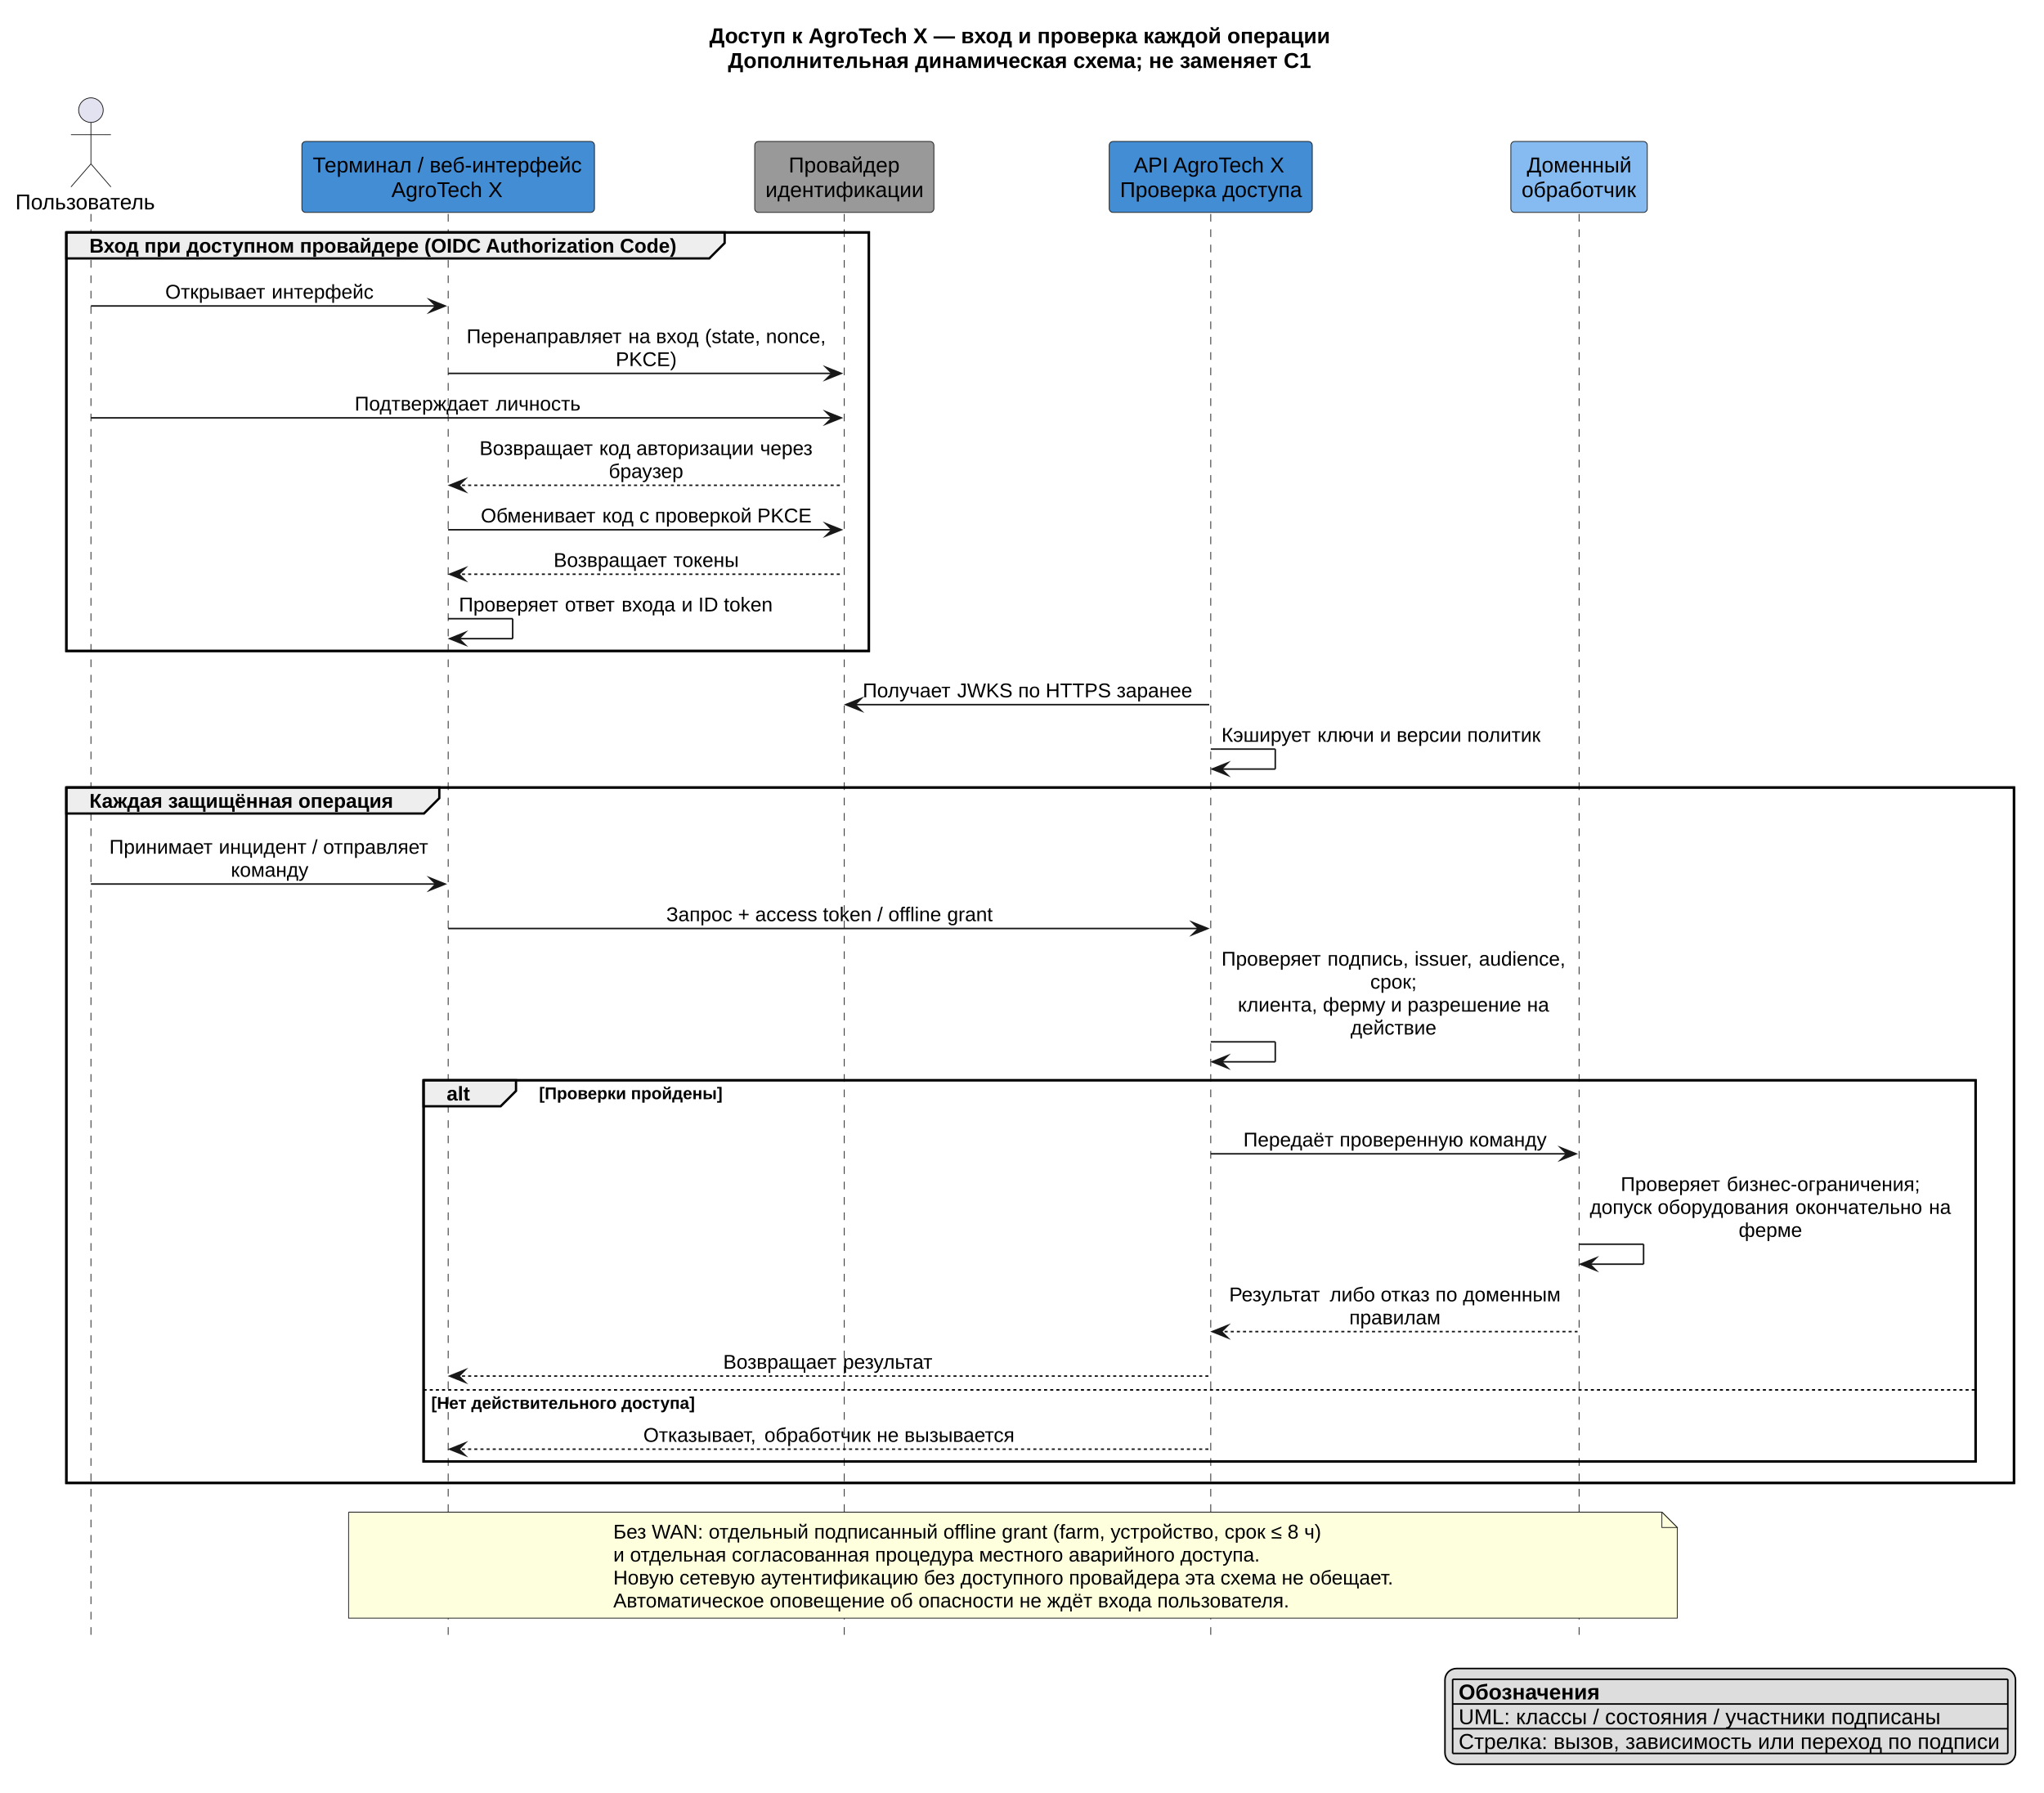
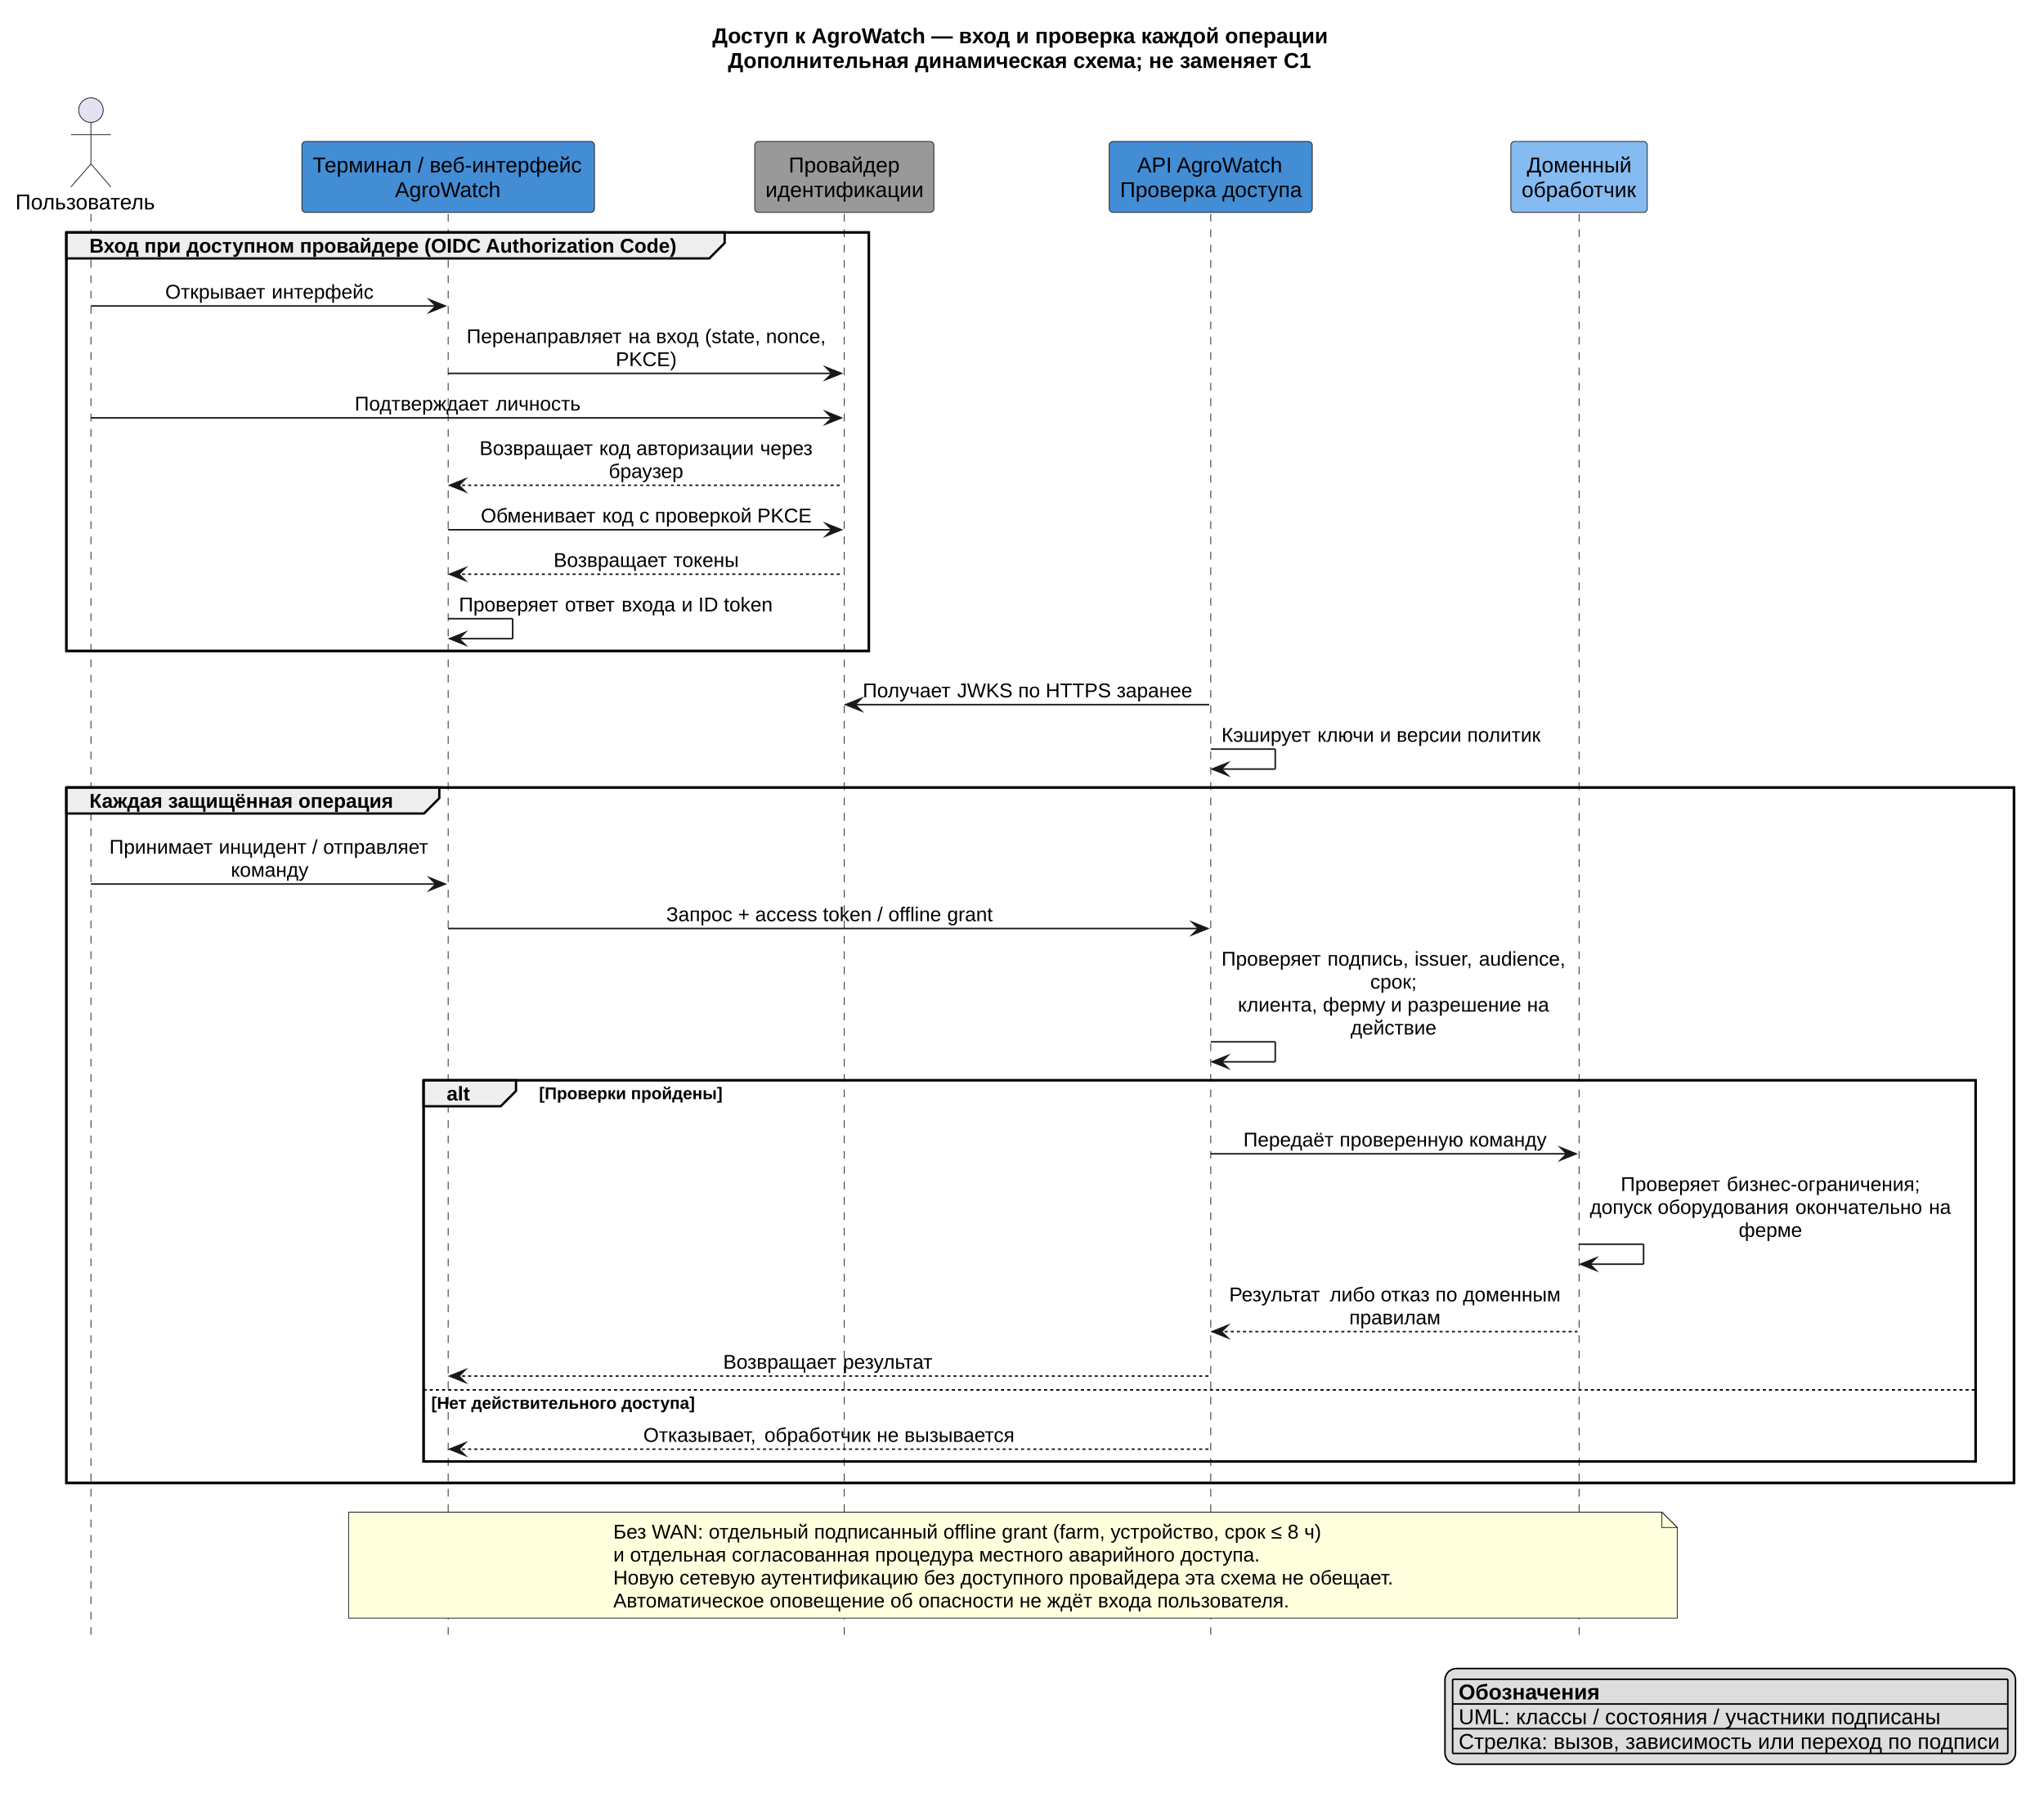
<svg xmlns="http://www.w3.org/2000/svg" version="1.1" data-diagram-type="SEQUENCE" style="width:1802px;height:1580px;background:#FFFFFF;" width="1802.396px" height="1580.313px" viewBox="0 0 1802 1580" zoomAndPan="magnify" preserveAspectRatio="none" contentStyleType="text/css">
  <defs />
  <g font-family="sans-serif" lengthAdjust="spacing">
    <g class="title" data-source-line="6">
-       <text x="625.361" y="38.095" fill="#000" font-size="18.958" textLength="549.181" font-weight="700" font-family="Arial">Доступ к AgroTech X — вход и проверка каждой операции</text>
+       <text x="628.004" y="38.095" fill="#000" font-size="18.958" textLength="543.895" font-weight="700" font-family="Arial">Доступ к AgroWatch — вход и проверка каждой операции</text>
      <text x="641.774" y="59.895" fill="#000" font-size="18.958" textLength="516.355" font-weight="700" font-family="Arial">Дополнительная динамическая схема; не заменяет C1</text>
    </g>
    <rect x="58.501" y="204.88" width="707.502" height="368.993" fill="none" style="stroke:#000;stroke-width:2.031;" />
    <rect x="58.501" y="694.255" width="1717.026" height="613.136" fill="none" style="stroke:#000;stroke-width:2.031;" />
    <rect x="373.441" y="952.345" width="1368.232" height="336.087" fill="none" style="stroke:#000;stroke-width:2.031;" />
    <g>
      <rect x="75.428" y="188.63" width="10.833" height="1259.317" fill="#000" fill-opacity="0" />
      <line x1="80.168" y1="188.63" x2="80.168" y2="1447.947" style="stroke:#181818;stroke-width:0.677;stroke-dasharray:6.771,6.771;" />
    </g>
    <g>
      <rect x="390.368" y="188.63" width="10.833" height="1259.317" fill="#000" fill-opacity="0" />
      <line x1="395.108" y1="188.63" x2="395.108" y2="1447.947" style="stroke:#181818;stroke-width:0.677;stroke-dasharray:6.771,6.771;" />
    </g>
    <g>
      <rect x="739.597" y="188.63" width="10.833" height="1259.317" fill="#000" fill-opacity="0" />
      <line x1="744.337" y1="188.63" x2="744.337" y2="1447.947" style="stroke:#181818;stroke-width:0.677;stroke-dasharray:6.771,6.771;" />
    </g>
    <g>
      <rect x="1062.669" y="188.63" width="10.833" height="1259.317" fill="#000" fill-opacity="0" />
      <line x1="1067.409" y1="188.63" x2="1067.409" y2="1447.947" style="stroke:#181818;stroke-width:0.677;stroke-dasharray:6.771,6.771;" />
    </g>
    <g>
      <rect x="1387.374" y="188.63" width="10.833" height="1259.317" fill="#000" fill-opacity="0" />
      <line x1="1392.114" y1="188.63" x2="1392.114" y2="1447.947" style="stroke:#181818;stroke-width:0.677;stroke-dasharray:6.771,6.771;" />
    </g>
    <text x="13.542" y="184.612" fill="#000" font-size="18.958" textLength="125.127" font-family="Arial">Пользователь</text>
    <ellipse cx="80.168" cy="97.09" rx="10.833" ry="10.833" fill="#E2E2F0" style="stroke:#181818;stroke-width:0.677;" />
    <path d="M80.168,107.923 L80.168,144.486 M62.563,118.757 L97.772,118.757 M80.168,144.486 L62.563,164.798 M80.168,144.486 L97.772,164.798" style="stroke:#181818;stroke-width:0.677;" fill="none" />
    <rect x="266.13" y="124.717" width="257.956" height="62.559" fill="#438DD5" style="stroke:#181818;stroke-width:0.677;" rx="3.385" ry="3.385" />
    <text x="275.609" y="151.979" fill="#000" font-size="18.958" textLength="238.997" font-family="Arial">Терминал / веб-интерфейс</text>
-     <text x="345.055" y="173.779" fill="#000" font-size="18.958" textLength="100.105" font-family="Arial">AgroTech X</text>
+     <text x="348.221" y="173.779" fill="#000" font-size="18.958" textLength="93.773" font-family="Arial">AgroWatch</text>
    <rect x="665.356" y="124.717" width="157.961" height="62.559" fill="#999" style="stroke:#181818;stroke-width:0.677;" rx="3.385" ry="3.385" />
    <text x="695.302" y="151.979" fill="#000" font-size="18.958" textLength="98.069" font-family="Arial">Провайдер</text>
    <text x="674.835" y="173.779" fill="#000" font-size="18.958" textLength="139.003" font-family="Arial">идентификации</text>
    <rect x="977.912" y="124.717" width="178.993" height="62.559" fill="#438DD5" style="stroke:#181818;stroke-width:0.677;" rx="3.385" ry="3.385" />
-     <text x="999.444" y="151.979" fill="#000" font-size="18.958" textLength="135.93" font-family="Arial">API AgroTech X</text>
+     <text x="1002.61" y="151.979" fill="#000" font-size="18.958" textLength="129.598" font-family="Arial">API AgroWatch</text>
    <text x="987.391" y="173.779" fill="#000" font-size="18.958" textLength="160.035" font-family="Arial">Проверка доступа</text>
    <rect x="1331.966" y="124.717" width="120.295" height="62.559" fill="#85BBF0" style="stroke:#181818;stroke-width:0.677;" rx="3.385" ry="3.385" />
    <text x="1346.056" y="151.979" fill="#000" font-size="18.958" textLength="92.116" font-family="Arial">Доменный</text>
    <text x="1341.446" y="173.779" fill="#000" font-size="18.958" textLength="101.336" font-family="Arial">обработчик</text>
    <path d="M58.501,204.88 L638.856,204.88 L638.856,214.29 L625.314,227.831 L58.501,227.831 L58.501,204.88" style="stroke:#000;stroke-width:2.031;" fill="#EEE" />
    <rect x="58.501" y="204.88" width="707.502" height="368.993" fill="none" style="stroke:#000;stroke-width:2.031;" />
    <text x="78.813" y="222.747" fill="#000" font-size="17.604" textLength="519.417" font-weight="700" font-family="Arial">Вход при доступном провайдере (OIDC Authorization Code)</text>
    <polygon points="378.858,264.324,392.4,269.741,378.858,275.158,384.275,269.741" fill="#181818" style="stroke:#181818;stroke-width:1.354;stroke-linejoin:miter;stroke-miterlimit:10;" />
    <line x1="80.168" y1="269.741" x2="386.983" y2="269.741" style="stroke:#181818;stroke-width:1.354;" />
    <text x="145.689" y="263.302" fill="#000" font-size="17.604" textLength="88.898" font-family="Arial">Открывает</text>
    <text x="234.586" y="263.302" fill="#000" font-size="17.604" font-family="Arial"> </text>
    <text x="239.477" y="263.302" fill="#000" font-size="17.604" textLength="90.11" font-family="Arial">интерфейс</text>
    <polygon points="728.087,323.769,741.628,329.185,728.087,334.602,733.503,329.185" fill="#181818" style="stroke:#181818;stroke-width:1.354;stroke-linejoin:miter;stroke-miterlimit:10;" />
    <line x1="395.108" y1="329.185" x2="736.212" y2="329.185" style="stroke:#181818;stroke-width:1.354;" />
    <text x="411.358" y="302.504" fill="#000" font-size="17.604" textLength="137.661" font-family="Arial">Перенаправляет</text>
    <text x="549.019" y="302.504" fill="#000" font-size="17.604" font-family="Arial"> </text>
    <text x="553.91" y="302.504" fill="#000" font-size="17.604" textLength="19.512" font-family="Arial">на</text>
    <text x="573.423" y="302.504" fill="#000" font-size="17.604" font-family="Arial"> </text>
    <text x="578.314" y="302.504" fill="#000" font-size="17.604" textLength="38.217" font-family="Arial">вход</text>
    <text x="616.531" y="302.504" fill="#000" font-size="17.604" font-family="Arial"> </text>
    <text x="621.422" y="302.504" fill="#000" font-size="17.604" textLength="48.919" font-family="Arial">(state,</text>
    <text x="670.34" y="302.504" fill="#000" font-size="17.604" font-family="Arial"> </text>
    <text x="675.231" y="302.504" fill="#000" font-size="17.604" textLength="52.855" font-family="Arial">nonce,</text>
    <text x="542.822" y="322.747" fill="#000" font-size="17.604" textLength="53.801" font-family="Arial">PKCE)</text>
    <polygon points="728.087,362.97,741.628,368.387,728.087,373.804,733.503,368.387" fill="#181818" style="stroke:#181818;stroke-width:1.354;stroke-linejoin:miter;stroke-miterlimit:10;" />
    <line x1="80.168" y1="368.387" x2="736.212" y2="368.387" style="stroke:#181818;stroke-width:1.354;" />
    <text x="312.691" y="361.948" fill="#000" font-size="17.604" textLength="119.404" font-family="Arial">Подтверждает</text>
    <text x="432.096" y="361.948" fill="#000" font-size="17.604" font-family="Arial"> </text>
    <text x="436.987" y="361.948" fill="#000" font-size="17.604" textLength="74.826" font-family="Arial">личность</text>
    <polygon points="410.004,422.415,396.462,427.831,410.004,433.248,404.587,427.831" fill="#181818" style="stroke:#181818;stroke-width:1.354;stroke-linejoin:miter;stroke-miterlimit:10;" />
    <line x1="401.879" y1="427.831" x2="742.983" y2="427.831" style="stroke:#181818;stroke-width:1.354;stroke-dasharray:2.708,2.708;" />
    <text x="422.747" y="401.149" fill="#000" font-size="17.604" textLength="100.665" font-family="Arial">Возвращает</text>
    <text x="523.413" y="401.149" fill="#000" font-size="17.604" font-family="Arial"> </text>
    <text x="528.304" y="401.149" fill="#000" font-size="17.604" textLength="27.764" font-family="Arial">код</text>
    <text x="556.068" y="401.149" fill="#000" font-size="17.604" font-family="Arial"> </text>
    <text x="560.959" y="401.149" fill="#000" font-size="17.604" textLength="104.232" font-family="Arial">авторизации</text>
    <text x="665.191" y="401.149" fill="#000" font-size="17.604" font-family="Arial"> </text>
    <text x="670.082" y="401.149" fill="#000" font-size="17.604" textLength="46.615" font-family="Arial">через</text>
    <text x="536.663" y="421.392" fill="#000" font-size="17.604" textLength="66.119" font-family="Arial">браузер</text>
    <polygon points="728.087,461.616,741.628,467.033,728.087,472.449,733.503,467.033" fill="#181818" style="stroke:#181818;stroke-width:1.354;stroke-linejoin:miter;stroke-miterlimit:10;" />
    <line x1="395.108" y1="467.033" x2="736.212" y2="467.033" style="stroke:#181818;stroke-width:1.354;" />
    <text x="423.891" y="460.594" fill="#000" font-size="17.604" textLength="102.221" font-family="Arial">Обменивает</text>
    <text x="526.112" y="460.594" fill="#000" font-size="17.604" font-family="Arial"> </text>
    <text x="531.003" y="460.594" fill="#000" font-size="17.604" textLength="27.764" font-family="Arial">код</text>
    <text x="558.767" y="460.594" fill="#000" font-size="17.604" font-family="Arial"> </text>
    <text x="563.658" y="460.594" fill="#000" font-size="17.604" font-family="Arial">с</text>
    <text x="572.46" y="460.594" fill="#000" font-size="17.604" font-family="Arial"> </text>
    <text x="577.351" y="460.594" fill="#000" font-size="17.604" textLength="85.373" font-family="Arial">проверкой</text>
    <text x="662.724" y="460.594" fill="#000" font-size="17.604" font-family="Arial"> </text>
    <text x="667.615" y="460.594" fill="#000" font-size="17.604" textLength="47.939" font-family="Arial">PKCE</text>
    <polygon points="410.004,500.818,396.462,506.234,410.004,511.651,404.587,506.234" fill="#181818" style="stroke:#181818;stroke-width:1.354;stroke-linejoin:miter;stroke-miterlimit:10;" />
    <line x1="401.879" y1="506.234" x2="742.983" y2="506.234" style="stroke:#181818;stroke-width:1.354;stroke-dasharray:2.708,2.708;" />
    <text x="488.084" y="499.795" fill="#000" font-size="17.604" textLength="100.665" font-family="Arial">Возвращает</text>
    <text x="588.749" y="499.795" fill="#000" font-size="17.604" font-family="Arial"> </text>
    <text x="593.64" y="499.795" fill="#000" font-size="17.604" textLength="57.721" font-family="Arial">токены</text>
    <line x1="395.108" y1="545.436" x2="451.983" y2="545.436" style="stroke:#181818;stroke-width:1.354;" />
    <line x1="451.983" y1="545.436" x2="451.983" y2="563.04" style="stroke:#181818;stroke-width:1.354;" />
    <line x1="396.462" y1="563.04" x2="451.983" y2="563.04" style="stroke:#181818;stroke-width:1.354;" />
    <polygon points="410.004,557.623,396.462,563.04,410.004,568.456,404.587,563.04" fill="#181818" style="stroke:#181818;stroke-width:1.354;stroke-linejoin:miter;stroke-miterlimit:10;" />
    <text x="404.587" y="538.997" fill="#000" font-size="17.604" textLength="88.554" font-family="Arial">Проверяет</text>
    <text x="493.141" y="538.997" fill="#000" font-size="17.604" font-family="Arial"> </text>
    <text x="498.032" y="538.997" fill="#000" font-size="17.604" textLength="45.059" font-family="Arial">ответ</text>
    <text x="543.091" y="538.997" fill="#000" font-size="17.604" font-family="Arial"> </text>
    <text x="547.982" y="538.997" fill="#000" font-size="17.604" textLength="48.007" font-family="Arial">входа</text>
    <text x="595.989" y="538.997" fill="#000" font-size="17.604" font-family="Arial"> </text>
    <text x="600.88" y="538.997" fill="#000" font-size="17.604" font-family="Arial">и</text>
    <text x="610.714" y="538.997" fill="#000" font-size="17.604" font-family="Arial"> </text>
    <text x="615.605" y="538.997" fill="#000" font-size="17.604" textLength="17.604" font-family="Arial">ID</text>
    <text x="633.209" y="538.997" fill="#000" font-size="17.604" font-family="Arial"> </text>
    <text x="638.1" y="538.997" fill="#000" font-size="17.604" textLength="43.065" font-family="Arial">token</text>
    <polygon points="759.233,615.783,745.691,621.199,759.233,626.616,753.816,621.199" fill="#181818" style="stroke:#181818;stroke-width:1.354;stroke-linejoin:miter;stroke-miterlimit:10;" />
    <line x1="751.108" y1="621.199" x2="1066.054" y2="621.199" style="stroke:#181818;stroke-width:1.354;" />
    <text x="760.587" y="614.761" fill="#000" font-size="17.604" textLength="78.333" font-family="Arial">Получает</text>
    <text x="838.92" y="614.761" fill="#000" font-size="17.604" font-family="Arial"> </text>
    <text x="843.811" y="614.761" fill="#000" font-size="17.604" textLength="48.901" font-family="Arial">JWKS</text>
    <text x="892.713" y="614.761" fill="#000" font-size="17.604" font-family="Arial"> </text>
    <text x="897.604" y="614.761" fill="#000" font-size="17.604" textLength="19.323" font-family="Arial">по</text>
    <text x="916.927" y="614.761" fill="#000" font-size="17.604" font-family="Arial"> </text>
    <text x="921.818" y="614.761" fill="#000" font-size="17.604" textLength="57.704" font-family="Arial">HTTPS</text>
    <text x="979.521" y="614.761" fill="#000" font-size="17.604" font-family="Arial"> </text>
    <text x="984.412" y="614.761" fill="#000" font-size="17.604" textLength="66.746" font-family="Arial">заранее</text>
    <line x1="1067.409" y1="660.401" x2="1124.284" y2="660.401" style="stroke:#181818;stroke-width:1.354;" />
    <line x1="1124.284" y1="660.401" x2="1124.284" y2="678.005" style="stroke:#181818;stroke-width:1.354;" />
    <line x1="1068.763" y1="678.005" x2="1124.284" y2="678.005" style="stroke:#181818;stroke-width:1.354;" />
    <polygon points="1082.304,672.588,1068.763,678.005,1082.304,683.422,1076.888,678.005" fill="#181818" style="stroke:#181818;stroke-width:1.354;stroke-linejoin:miter;stroke-miterlimit:10;" />
    <text x="1076.888" y="653.962" fill="#000" font-size="17.604" textLength="79.64" font-family="Arial">Кэширует</text>
    <text x="1156.528" y="653.962" fill="#000" font-size="17.604" font-family="Arial"> </text>
    <text x="1161.419" y="653.962" fill="#000" font-size="17.604" textLength="50.182" font-family="Arial">ключи</text>
    <text x="1211.601" y="653.962" fill="#000" font-size="17.604" font-family="Arial"> </text>
    <text x="1216.492" y="653.962" fill="#000" font-size="17.604" font-family="Arial">и</text>
    <text x="1226.326" y="653.962" fill="#000" font-size="17.604" font-family="Arial"> </text>
    <text x="1231.217" y="653.962" fill="#000" font-size="17.604" textLength="57.403" font-family="Arial">версии</text>
    <text x="1288.619" y="653.962" fill="#000" font-size="17.604" font-family="Arial"> </text>
    <text x="1293.51" y="653.962" fill="#000" font-size="17.604" textLength="65.027" font-family="Arial">политик</text>
    <path d="M58.501,694.255 L387.3,694.255 L387.3,703.665 L373.759,717.206 L58.501,717.206 L58.501,694.255" style="stroke:#000;stroke-width:2.031;" fill="#EEE" />
    <rect x="58.501" y="694.255" width="1717.026" height="613.136" fill="none" style="stroke:#000;stroke-width:2.031;" />
    <text x="78.813" y="712.122" fill="#000" font-size="17.604" textLength="267.862" font-weight="700" font-family="Arial">Каждая защищённая операция</text>
    <polygon points="378.858,773.943,392.4,779.359,378.858,784.776,384.275,779.359" fill="#181818" style="stroke:#181818;stroke-width:1.354;stroke-linejoin:miter;stroke-miterlimit:10;" />
    <line x1="80.168" y1="779.359" x2="386.983" y2="779.359" style="stroke:#181818;stroke-width:1.354;" />
    <text x="96.418" y="752.677" fill="#000" font-size="17.604" textLength="91.579" font-family="Arial">Принимает</text>
    <text x="187.997" y="752.677" fill="#000" font-size="17.604" font-family="Arial"> </text>
    <text x="192.888" y="752.677" fill="#000" font-size="17.604" textLength="77.319" font-family="Arial">инцидент</text>
    <text x="270.207" y="752.677" fill="#000" font-size="17.604" font-family="Arial"> </text>
    <text x="275.098" y="752.677" fill="#000" font-size="17.604" font-family="Arial">/</text>
    <text x="279.989" y="752.677" fill="#000" font-size="17.604" font-family="Arial"> </text>
    <text x="284.88" y="752.677" fill="#000" font-size="17.604" textLength="93.978" font-family="Arial">отправляет</text>
    <text x="203.547" y="772.92" fill="#000" font-size="17.604" textLength="68.182" font-family="Arial">команду</text>
    <polygon points="1051.159,813.144,1064.7,818.561,1051.159,823.977,1056.575,818.561" fill="#181818" style="stroke:#181818;stroke-width:1.354;stroke-linejoin:miter;stroke-miterlimit:10;" />
    <line x1="395.108" y1="818.561" x2="1059.284" y2="818.561" style="stroke:#181818;stroke-width:1.354;" />
    <text x="587.352" y="812.122" fill="#000" font-size="17.604" textLength="58.34" font-family="Arial">Запрос</text>
    <text x="645.692" y="812.122" fill="#000" font-size="17.604" font-family="Arial"> </text>
    <text x="650.583" y="812.122" fill="#000" font-size="17.604" font-family="Arial">+</text>
    <text x="660.863" y="812.122" fill="#000" font-size="17.604" font-family="Arial"> </text>
    <text x="665.754" y="812.122" fill="#000" font-size="17.604" textLength="54.79" font-family="Arial">access</text>
    <text x="720.544" y="812.122" fill="#000" font-size="17.604" font-family="Arial"> </text>
    <text x="725.435" y="812.122" fill="#000" font-size="17.604" textLength="43.065" font-family="Arial">token</text>
    <text x="768.5" y="812.122" fill="#000" font-size="17.604" font-family="Arial"> </text>
    <text x="773.391" y="812.122" fill="#000" font-size="17.604" font-family="Arial">/</text>
    <text x="778.282" y="812.122" fill="#000" font-size="17.604" font-family="Arial"> </text>
    <text x="783.173" y="812.122" fill="#000" font-size="17.604" textLength="46.976" font-family="Arial">offline</text>
    <text x="830.148" y="812.122" fill="#000" font-size="17.604" font-family="Arial"> </text>
    <text x="835.039" y="812.122" fill="#000" font-size="17.604" textLength="40.125" font-family="Arial">grant</text>
    <line x1="1067.409" y1="918.491" x2="1124.284" y2="918.491" style="stroke:#181818;stroke-width:1.354;" />
    <line x1="1124.284" y1="918.491" x2="1124.284" y2="936.095" style="stroke:#181818;stroke-width:1.354;" />
    <line x1="1068.763" y1="936.095" x2="1124.284" y2="936.095" style="stroke:#181818;stroke-width:1.354;" />
    <polygon points="1082.304,930.679,1068.763,936.095,1082.304,941.512,1076.888,936.095" fill="#181818" style="stroke:#181818;stroke-width:1.354;stroke-linejoin:miter;stroke-miterlimit:10;" />
    <text x="1076.888" y="851.323" fill="#000" font-size="17.604" textLength="88.554" font-family="Arial">Проверяет</text>
    <text x="1165.442" y="851.323" fill="#000" font-size="17.604" font-family="Arial"> </text>
    <text x="1170.333" y="851.323" fill="#000" font-size="17.604" textLength="71.826" font-family="Arial">подпись,</text>
    <text x="1242.159" y="851.323" fill="#000" font-size="17.604" font-family="Arial"> </text>
    <text x="1247.05" y="851.323" fill="#000" font-size="17.604" textLength="51.85" font-family="Arial">issuer,</text>
    <text x="1298.9" y="851.323" fill="#000" font-size="17.604" font-family="Arial"> </text>
    <text x="1303.791" y="851.323" fill="#000" font-size="17.604" textLength="76.348" font-family="Arial">audience,</text>
    <text x="1208.025" y="871.566" fill="#000" font-size="17.604" textLength="40.976" font-family="Arial">срок;</text>
    <text x="1091.294" y="891.809" fill="#000" font-size="17.604" textLength="70.064" font-family="Arial">клиента,</text>
    <text x="1161.359" y="891.809" fill="#000" font-size="17.604" font-family="Arial"> </text>
    <text x="1166.25" y="891.809" fill="#000" font-size="17.604" textLength="54.97" font-family="Arial">ферму</text>
    <text x="1221.22" y="891.809" fill="#000" font-size="17.604" font-family="Arial"> </text>
    <text x="1226.111" y="891.809" fill="#000" font-size="17.604" font-family="Arial">и</text>
    <text x="1235.944" y="891.809" fill="#000" font-size="17.604" font-family="Arial"> </text>
    <text x="1240.835" y="891.809" fill="#000" font-size="17.604" textLength="100.493" font-family="Arial">разрешение</text>
    <text x="1341.329" y="891.809" fill="#000" font-size="17.604" font-family="Arial"> </text>
    <text x="1346.22" y="891.809" fill="#000" font-size="17.604" textLength="19.512" font-family="Arial">на</text>
    <text x="1190.644" y="912.052" fill="#000" font-size="17.604" textLength="75.737" font-family="Arial">действие</text>
    <path d="M373.441,952.345 L454.923,952.345 L454.923,961.755 L441.381,975.297 L373.441,975.297 L373.441,952.345" style="stroke:#000;stroke-width:2.031;" fill="#EEE" />
    <rect x="373.441" y="952.345" width="1368.232" height="336.087" fill="none" style="stroke:#000;stroke-width:2.031;" />
    <text x="393.754" y="970.212" fill="#000" font-size="17.604" textLength="20.544" font-weight="700" font-family="Arial">alt</text>
    <text x="475.235" y="969.026" fill="#000" font-size="14.896" textLength="161.927" font-weight="700" font-family="Arial">[Проверки пройдены]</text>
    <polygon points="1375.864,1011.79,1389.405,1017.207,1375.864,1022.623,1381.28,1017.207" fill="#181818" style="stroke:#181818;stroke-width:1.354;stroke-linejoin:miter;stroke-miterlimit:10;" />
    <line x1="1067.409" y1="1017.207" x2="1383.989" y2="1017.207" style="stroke:#181818;stroke-width:1.354;" />
    <text x="1096.166" y="1010.768" fill="#000" font-size="17.604" textLength="79.941" font-family="Arial">Передаёт</text>
    <text x="1176.106" y="1010.768" fill="#000" font-size="17.604" font-family="Arial"> </text>
    <text x="1180.997" y="1010.768" fill="#000" font-size="17.604" textLength="109.287" font-family="Arial">проверенную</text>
    <text x="1290.284" y="1010.768" fill="#000" font-size="17.604" font-family="Arial"> </text>
    <text x="1295.175" y="1010.768" fill="#000" font-size="17.604" textLength="68.182" font-family="Arial">команду</text>
    <line x1="1392.114" y1="1096.894" x2="1448.989" y2="1096.894" style="stroke:#181818;stroke-width:1.354;" />
    <line x1="1448.989" y1="1096.894" x2="1448.989" y2="1114.498" style="stroke:#181818;stroke-width:1.354;" />
    <line x1="1393.468" y1="1114.498" x2="1448.989" y2="1114.498" style="stroke:#181818;stroke-width:1.354;" />
    <polygon points="1407.01,1109.082,1393.468,1114.498,1407.01,1119.915,1401.593,1114.498" fill="#181818" style="stroke:#181818;stroke-width:1.354;stroke-linejoin:miter;stroke-miterlimit:10;" />
    <text x="1428.85" y="1049.969" fill="#000" font-size="17.604" textLength="88.554" font-family="Arial">Проверяет</text>
    <text x="1517.404" y="1049.969" fill="#000" font-size="17.604" font-family="Arial"> </text>
    <text x="1522.295" y="1049.969" fill="#000" font-size="17.604" textLength="170.454" font-family="Arial">бизнес-ограничения;</text>
    <text x="1401.593" y="1070.212" fill="#000" font-size="17.604" textLength="54.901" font-family="Arial">допуск</text>
    <text x="1456.494" y="1070.212" fill="#000" font-size="17.604" font-family="Arial"> </text>
    <text x="1461.385" y="1070.212" fill="#000" font-size="17.604" textLength="116.55" font-family="Arial">оборудования</text>
    <text x="1577.935" y="1070.212" fill="#000" font-size="17.604" font-family="Arial"> </text>
    <text x="1582.826" y="1070.212" fill="#000" font-size="17.604" textLength="112.777" font-family="Arial">окончательно</text>
    <text x="1695.603" y="1070.212" fill="#000" font-size="17.604" font-family="Arial"> </text>
    <text x="1700.494" y="1070.212" fill="#000" font-size="17.604" textLength="19.512" font-family="Arial">на</text>
    <text x="1532.82" y="1090.455" fill="#000" font-size="17.604" textLength="55.959" font-family="Arial">ферме</text>
    <polygon points="1082.304,1168.526,1068.763,1173.943,1082.304,1179.359,1076.888,1173.943" fill="#181818" style="stroke:#181818;stroke-width:1.354;stroke-linejoin:miter;stroke-miterlimit:10;" />
    <line x1="1074.179" y1="1173.943" x2="1390.76" y2="1173.943" style="stroke:#181818;stroke-width:1.354;stroke-dasharray:2.708,2.708;" />
    <text x="1083.659" y="1147.261" fill="#000" font-size="17.604" textLength="83.766" font-family="Arial">Результат</text>
    <text x="1167.425" y="1147.261" fill="#000" font-size="17.604" font-family="Arial"> </text>
    <text x="1172.316" y="1147.261" fill="#000" font-size="17.604" textLength="39.979" font-family="Arial">либо</text>
    <text x="1212.295" y="1147.261" fill="#000" font-size="17.604" font-family="Arial"> </text>
    <text x="1217.186" y="1147.261" fill="#000" font-size="17.604" textLength="43.417" font-family="Arial">отказ</text>
    <text x="1260.603" y="1147.261" fill="#000" font-size="17.604" font-family="Arial"> </text>
    <text x="1265.494" y="1147.261" fill="#000" font-size="17.604" textLength="19.323" font-family="Arial">по</text>
    <text x="1284.817" y="1147.261" fill="#000" font-size="17.604" font-family="Arial"> </text>
    <text x="1289.708" y="1147.261" fill="#000" font-size="17.604" textLength="86.156" font-family="Arial">доменным</text>
    <text x="1189.529" y="1167.504" fill="#000" font-size="17.604" textLength="80.465" font-family="Arial">правилам</text>
    <polygon points="410.004,1207.728,396.462,1213.144,410.004,1218.561,404.587,1213.144" fill="#181818" style="stroke:#181818;stroke-width:1.354;stroke-linejoin:miter;stroke-miterlimit:10;" />
    <line x1="401.879" y1="1213.144" x2="1066.054" y2="1213.144" style="stroke:#181818;stroke-width:1.354;stroke-dasharray:2.708,2.708;" />
    <text x="637.573" y="1206.705" fill="#000" font-size="17.604" textLength="100.665" font-family="Arial">Возвращает</text>
    <text x="738.238" y="1206.705" fill="#000" font-size="17.604" font-family="Arial"> </text>
    <text x="743.129" y="1206.705" fill="#000" font-size="17.604" textLength="81.815" font-family="Arial">результат</text>
    <line x1="373.441" y1="1225.332" x2="1741.673" y2="1225.332" style="stroke:#000;stroke-width:1.354;stroke-dasharray:2.708,2.708;" />
    <text x="380.212" y="1242.012" fill="#000" font-size="14.896" textLength="232.624" font-weight="700" font-family="Arial">[Нет действительного доступа]</text>
    <polygon points="410.004,1272.183,396.462,1277.599,410.004,1283.016,404.587,1277.599" fill="#181818" style="stroke:#181818;stroke-width:1.354;stroke-linejoin:miter;stroke-miterlimit:10;" />
    <line x1="401.879" y1="1277.599" x2="1066.054" y2="1277.599" style="stroke:#181818;stroke-width:1.354;stroke-dasharray:2.708,2.708;" />
    <text x="567.156" y="1271.16" fill="#000" font-size="17.604" textLength="101.86" font-family="Arial">Отказывает,</text>
    <text x="669.016" y="1271.16" fill="#000" font-size="17.604" font-family="Arial"> </text>
    <text x="673.907" y="1271.16" fill="#000" font-size="17.604" textLength="94.098" font-family="Arial">обработчик</text>
    <text x="768.005" y="1271.16" fill="#000" font-size="17.604" font-family="Arial"> </text>
    <text x="772.896" y="1271.16" fill="#000" font-size="17.604" textLength="19.512" font-family="Arial">не</text>
    <text x="792.409" y="1271.16" fill="#000" font-size="17.604" font-family="Arial"> </text>
    <text x="797.3" y="1271.16" fill="#000" font-size="17.604" textLength="98.061" font-family="Arial">вызывается</text>
    <path d="M307.316,1333.12 L307.316,1426.558 L1478.67,1426.558 L1478.67,1346.662 L1465.129,1333.12 L307.316,1333.12" style="stroke:#181818;stroke-width:0.677;" fill="#FEFFDD" />
    <path d="M1465.129,1333.12 L1465.129,1346.662 L1478.67,1346.662 L1465.129,1333.12" style="stroke:#181818;stroke-width:0.677;" fill="#FEFFDD" />
    <text x="540.686" y="1356.404" fill="#000" font-size="17.604" textLength="627.845" font-family="Arial">Без WAN: отдельный подписанный offline grant (farm, устройство, срок ≤ 8 ч)</text>
    <text x="540.686" y="1376.647" fill="#000" font-size="17.604" textLength="573.347" font-family="Arial">и отдельная согласованная процедура местного аварийного доступа.</text>
    <text x="540.686" y="1396.89" fill="#000" font-size="17.604" textLength="693.663" font-family="Arial">Новую сетевую аутентификацию без доступного провайдера эта схема не обещает.</text>
    <text x="540.686" y="1417.133" fill="#000" font-size="17.604" textLength="599.642" font-family="Arial">Автоматическое оповещение об опасности не ждёт входа пользователя.</text>
    <g class="legend" data-source-line="45">
      <rect x="1273.885" y="1470.968" width="502.996" height="84.359" fill="#DDD" style="stroke:#000;stroke-width:1.354;" rx="10.156" ry="10.156" />
      <text x="1285.923" y="1498.229" fill="#000" font-size="18.958" textLength="125.173" font-weight="700" font-family="Arial">Обозначения</text>
      <text x="1285.923" y="1520.03" fill="#000" font-size="18.958" textLength="425.091" font-family="Arial">UML: классы / состояния / участники подписаны</text>
      <text x="1285.923" y="1541.83" fill="#000" font-size="18.958" textLength="478.92" font-family="Arial">Стрелка: вызов, зависимость или переход по подписи</text>
      <line x1="1280.656" y1="1480.447" x2="1770.111" y2="1480.447" style="stroke:#000;stroke-width:1.354;" />
      <line x1="1280.656" y1="1502.247" x2="1770.111" y2="1502.247" style="stroke:#000;stroke-width:1.354;" />
      <line x1="1280.656" y1="1524.047" x2="1770.111" y2="1524.047" style="stroke:#000;stroke-width:1.354;" />
      <line x1="1280.656" y1="1545.847" x2="1770.111" y2="1545.847" style="stroke:#000;stroke-width:1.354;" />
      <line x1="1280.656" y1="1480.447" x2="1280.656" y2="1545.847" style="stroke:#000;stroke-width:1.354;" />
      <line x1="1770.111" y1="1480.447" x2="1770.111" y2="1545.847" style="stroke:#000;stroke-width:1.354;" />
    </g>
  </g>
</svg>
